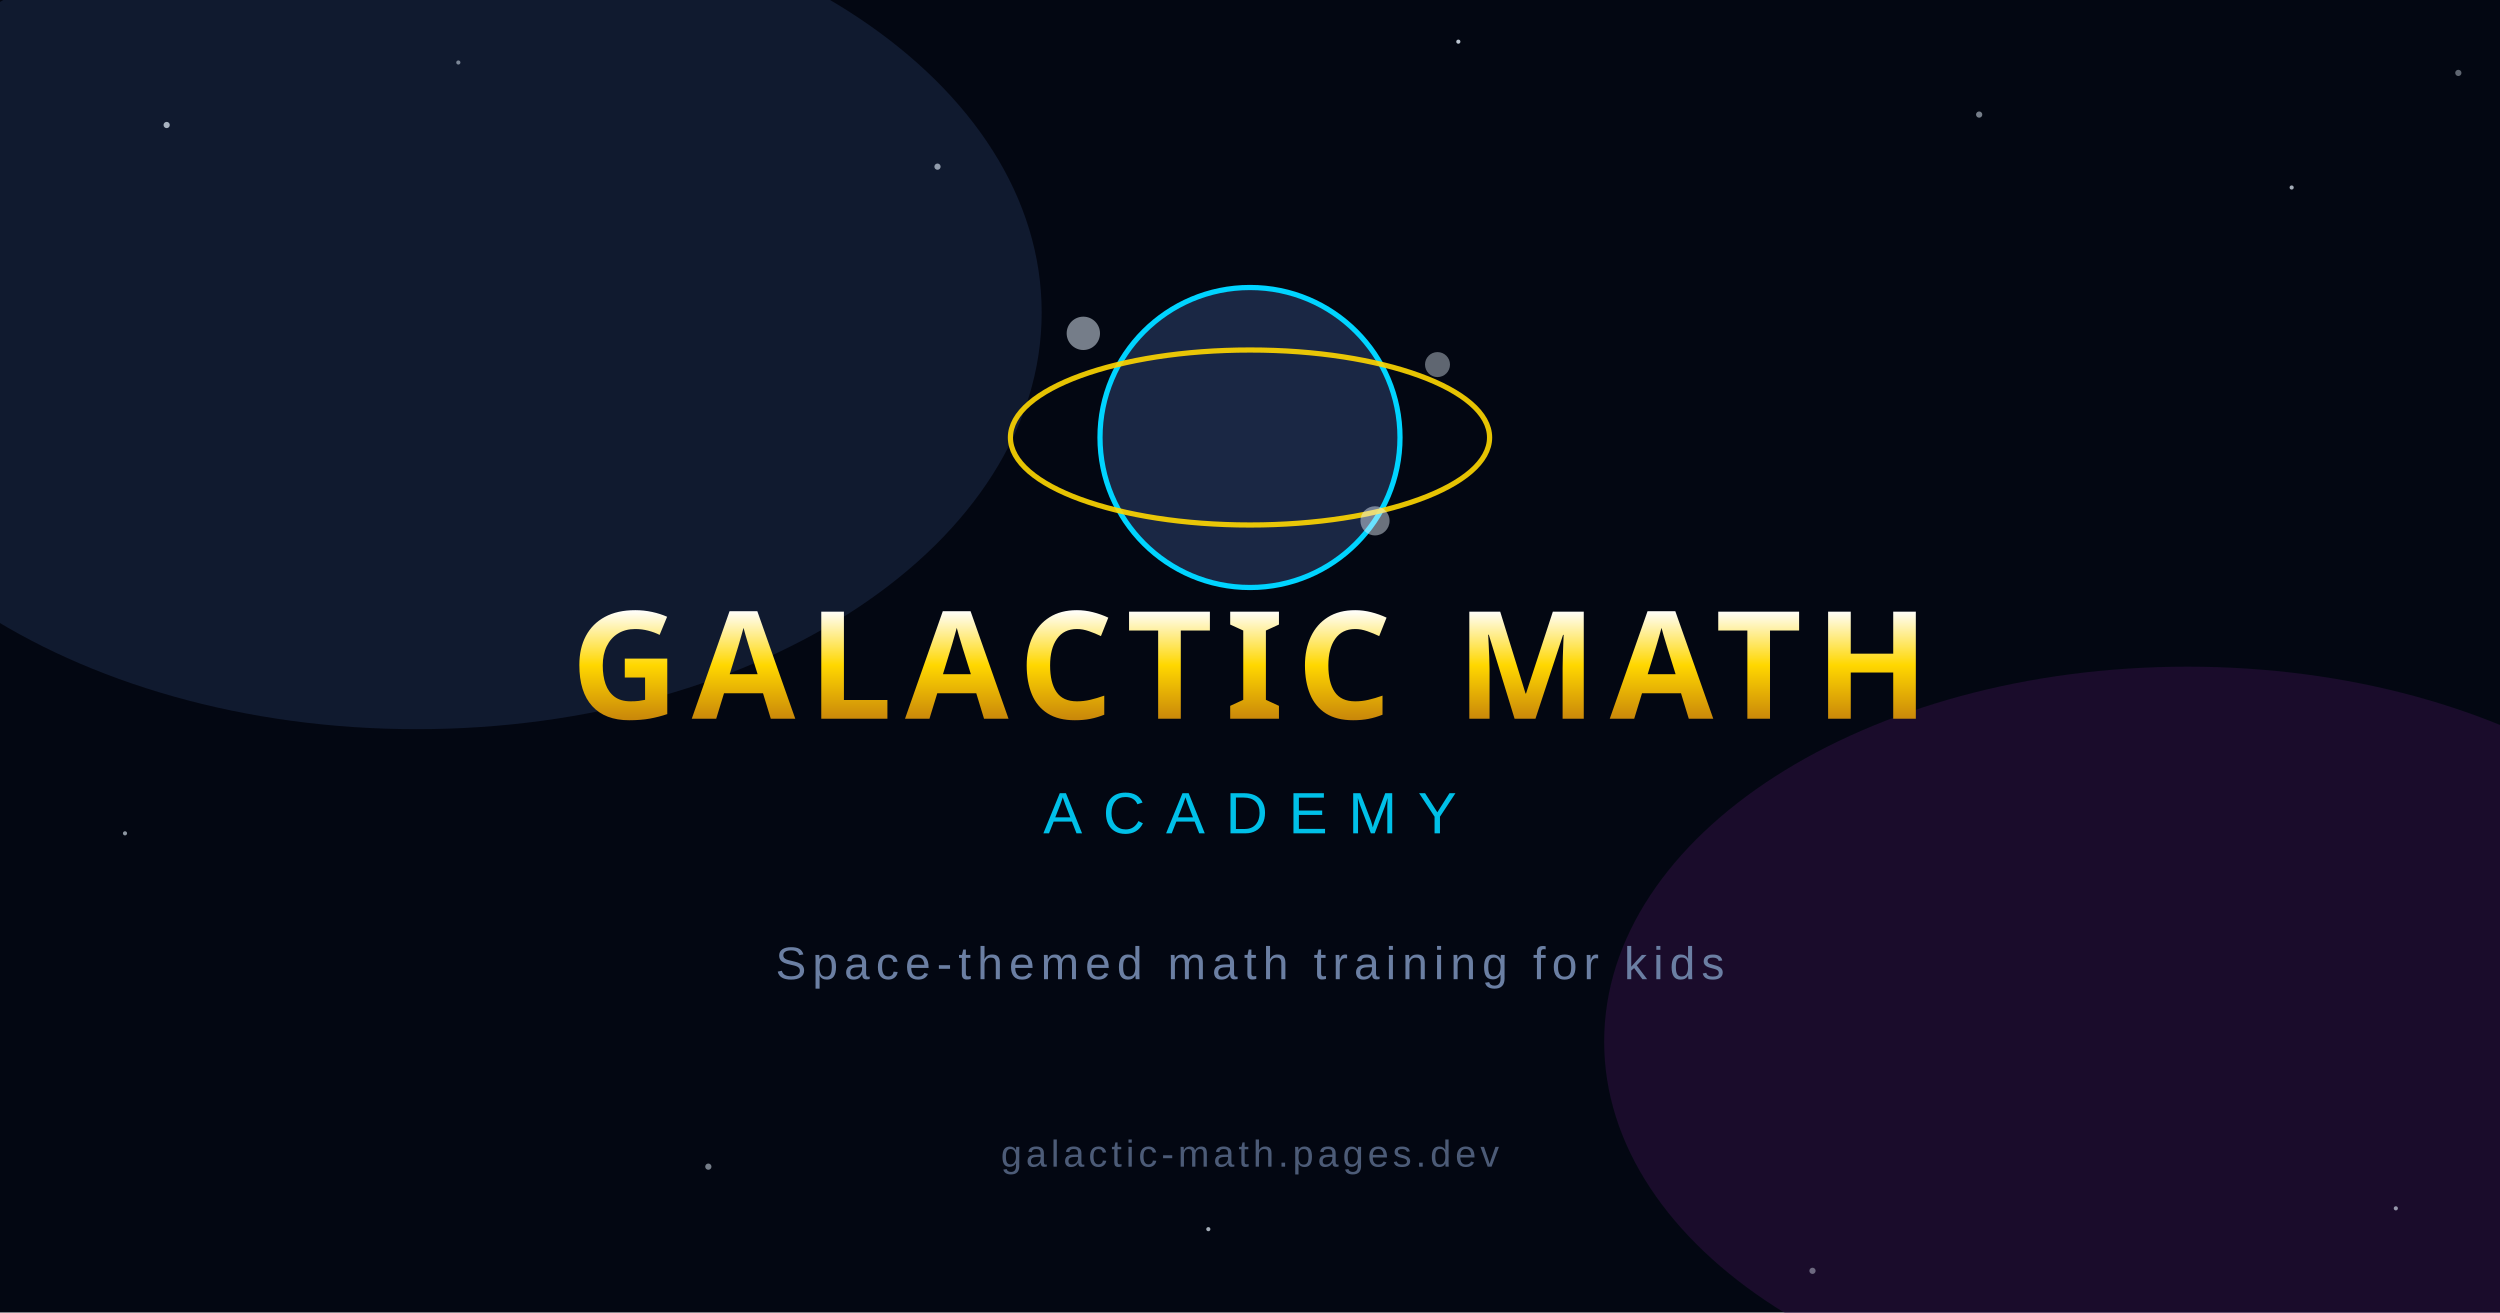
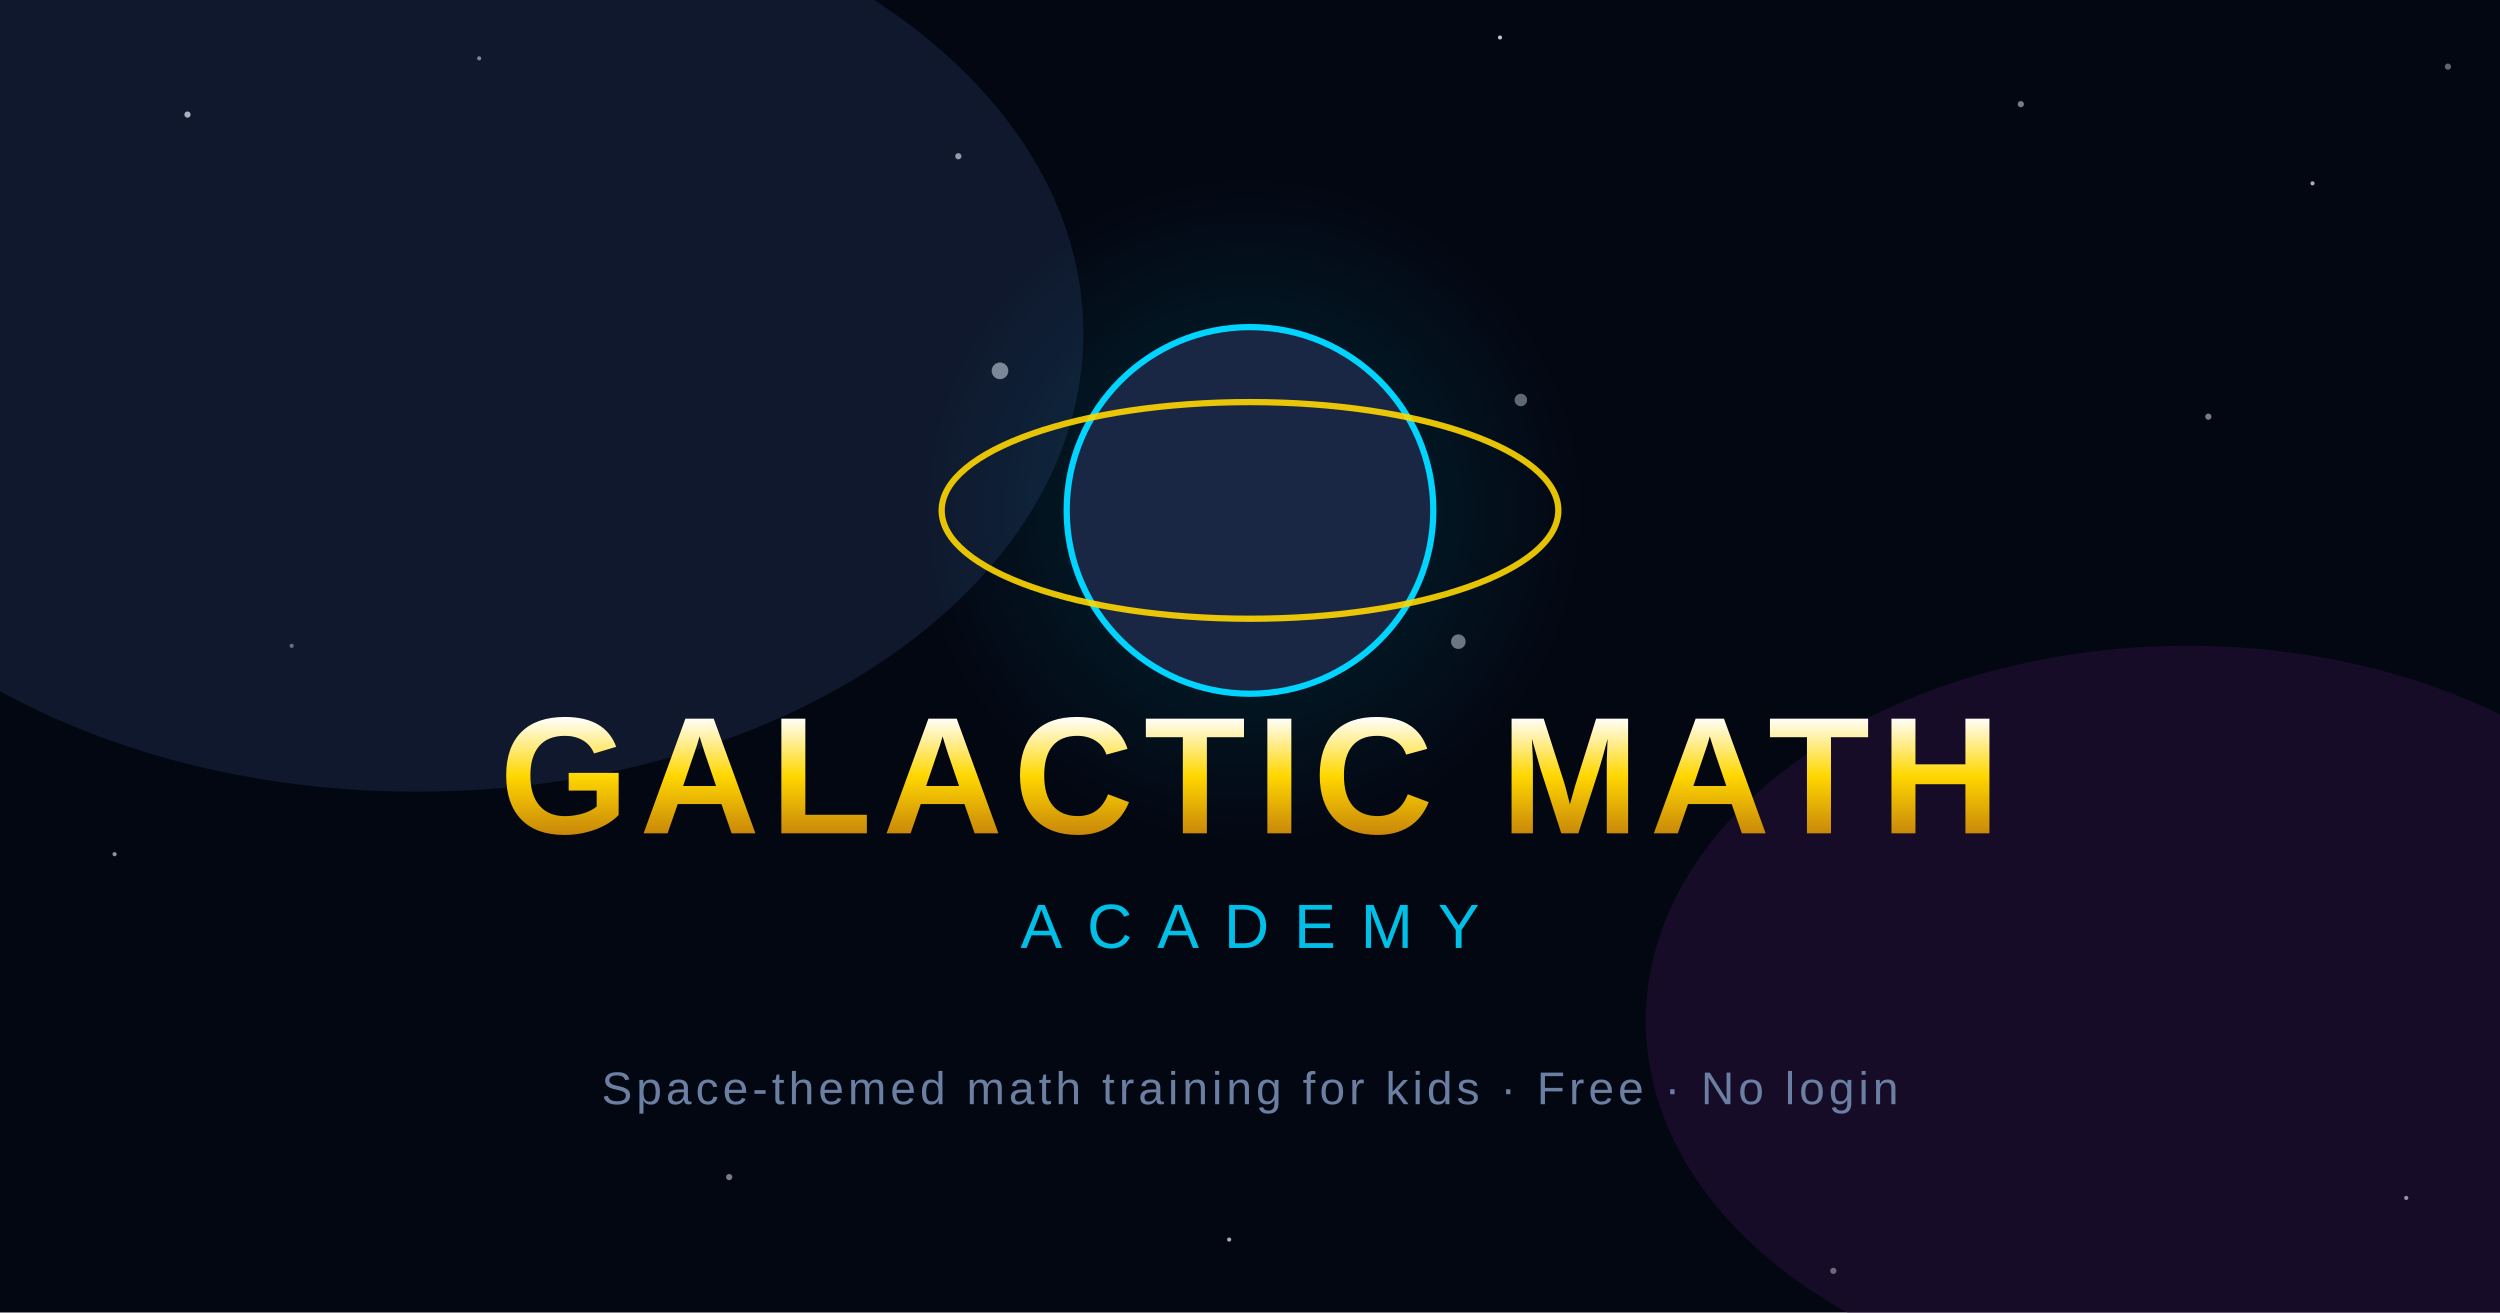
<svg xmlns="http://www.w3.org/2000/svg" width="1200" height="630" viewBox="0 0 1200 630">
-   <rect width="1200" height="630" fill="#030712" />
-   <ellipse cx="200" cy="150" rx="300" ry="200" fill="rgba(26,39,68,0.6)" />
-   <ellipse cx="1050" cy="500" rx="280" ry="180" fill="rgba(60,20,80,0.4)" />
-   <circle cx="80" cy="60" r="1.5" fill="#e8f4ff" opacity="0.7" />
-   <circle cx="220" cy="30" r="1" fill="#e8f4ff" opacity="0.5" />
-   <circle cx="450" cy="80" r="1.5" fill="#e8f4ff" opacity="0.6" />
-   <circle cx="700" cy="20" r="1" fill="#e8f4ff" opacity="0.8" />
-   <circle cx="950" cy="55" r="1.5" fill="#e8f4ff" opacity="0.5" />
-   <circle cx="1100" cy="90" r="1" fill="#e8f4ff" opacity="0.7" />
-   <circle cx="1180" cy="35" r="1.5" fill="#e8f4ff" opacity="0.4" />
-   <circle cx="60" cy="400" r="1" fill="#e8f4ff" opacity="0.6" />
-   <circle cx="340" cy="560" r="1.5" fill="#e8f4ff" opacity="0.5" />
-   <circle cx="580" cy="590" r="1" fill="#e8f4ff" opacity="0.7" />
-   <circle cx="870" cy="610" r="1.5" fill="#e8f4ff" opacity="0.4" />
-   <circle cx="1150" cy="580" r="1" fill="#e8f4ff" opacity="0.6" />
-   <circle cx="600" cy="210" r="72" fill="#1a2744" stroke="#00d4ff" stroke-width="2.5" />
-   <ellipse cx="600" cy="210" rx="115" ry="42" fill="none" stroke="#ffd700" stroke-width="2.5" opacity="0.9" />
-   <circle cx="520" cy="160" r="8" fill="#e8f4ff" opacity="0.5" />
-   <circle cx="690" cy="175" r="6" fill="#e8f4ff" opacity="0.4" />
-   <circle cx="660" cy="250" r="7" fill="#e8f4ff" opacity="0.45" />
-   <text x="600" y="345" font-family="Arial Black, sans-serif" font-size="72" font-weight="900" fill="url(#titleGrad)" text-anchor="middle" letter-spacing="6">GALACTIC MATH</text>
-   <text x="600" y="400" font-family="Arial, sans-serif" font-size="28" fill="#00d4ff" text-anchor="middle" letter-spacing="10" opacity="0.9">ACADEMY</text>
-   <text x="600" y="470" font-family="Arial, sans-serif" font-size="22" fill="#6b7fa3" text-anchor="middle" letter-spacing="3">Space-themed math training for kids</text>
-   <text x="600" y="560" font-family="Arial, sans-serif" font-size="18" fill="#6b7fa3" text-anchor="middle" letter-spacing="2" opacity="0.7">galactic-math.pages.dev</text>
  <defs>
    <linearGradient id="titleGrad" x1="0" y1="0" x2="0" y2="1">
      <stop offset="0%" stop-color="#ffffff" />
      <stop offset="50%" stop-color="#ffd700" />
      <stop offset="100%" stop-color="#c8860a" />
    </linearGradient>
+     <radialGradient id="glowBlue" cx="50%" cy="50%" r="50%">
+       <stop offset="0%" stop-color="#00d4ff" stop-opacity="0.15" />
+       <stop offset="100%" stop-color="#00d4ff" stop-opacity="0" />
+     </radialGradient>
  </defs>
+   <rect width="1200" height="630" fill="#030712" />
+   <ellipse cx="200" cy="160" rx="320" ry="220" fill="rgba(26,39,68,0.55)" />
+   <ellipse cx="1050" cy="490" rx="260" ry="180" fill="rgba(60,20,80,0.35)" />
+   <circle cx="90" cy="55" r="1.5" fill="#e8f4ff" opacity="0.7" />
+   <circle cx="230" cy="28" r="1" fill="#e8f4ff" opacity="0.5" />
+   <circle cx="460" cy="75" r="1.5" fill="#e8f4ff" opacity="0.6" />
+   <circle cx="720" cy="18" r="1" fill="#e8f4ff" opacity="0.8" />
+   <circle cx="970" cy="50" r="1.5" fill="#e8f4ff" opacity="0.5" />
+   <circle cx="1110" cy="88" r="1" fill="#e8f4ff" opacity="0.7" />
+   <circle cx="1175" cy="32" r="1.5" fill="#e8f4ff" opacity="0.4" />
+   <circle cx="55" cy="410" r="1" fill="#e8f4ff" opacity="0.6" />
+   <circle cx="350" cy="565" r="1.5" fill="#e8f4ff" opacity="0.5" />
+   <circle cx="590" cy="595" r="1" fill="#e8f4ff" opacity="0.7" />
+   <circle cx="880" cy="610" r="1.5" fill="#e8f4ff" opacity="0.4" />
+   <circle cx="1155" cy="575" r="1" fill="#e8f4ff" opacity="0.6" />
+   <circle cx="140" cy="310" r="1" fill="#e8f4ff" opacity="0.4" />
+   <circle cx="1060" cy="200" r="1.5" fill="#e8f4ff" opacity="0.5" />
+   <ellipse cx="600" cy="245" rx="160" ry="160" fill="url(#glowBlue)" />
+   <circle cx="600" cy="245" r="88" fill="#1a2744" stroke="#00d4ff" stroke-width="3" />
+   <ellipse cx="600" cy="245" rx="148" ry="52" fill="none" stroke="#ffd700" stroke-width="3" opacity="0.9" />
+   <circle cx="480" cy="178" r="4" fill="#e8f4ff" opacity="0.5" />
+   <circle cx="730" cy="192" r="3" fill="#e8f4ff" opacity="0.4" />
+   <circle cx="700" cy="308" r="3.5" fill="#e8f4ff" opacity="0.45" />
+   <text x="600" y="400" font-family="Arial Black, Arial, sans-serif" font-size="80" font-weight="900" fill="url(#titleGrad)" text-anchor="middle" letter-spacing="5">GALACTIC MATH</text>
+   <text x="600" y="455" font-family="Arial, sans-serif" font-size="30" fill="#00d4ff" text-anchor="middle" letter-spacing="12" opacity="0.9">ACADEMY</text>
+   <text x="600" y="530" font-family="Arial, sans-serif" font-size="22" fill="#6b7fa3" text-anchor="middle" letter-spacing="2">Space-themed math training for kids · Free · No login</text>
</svg>
